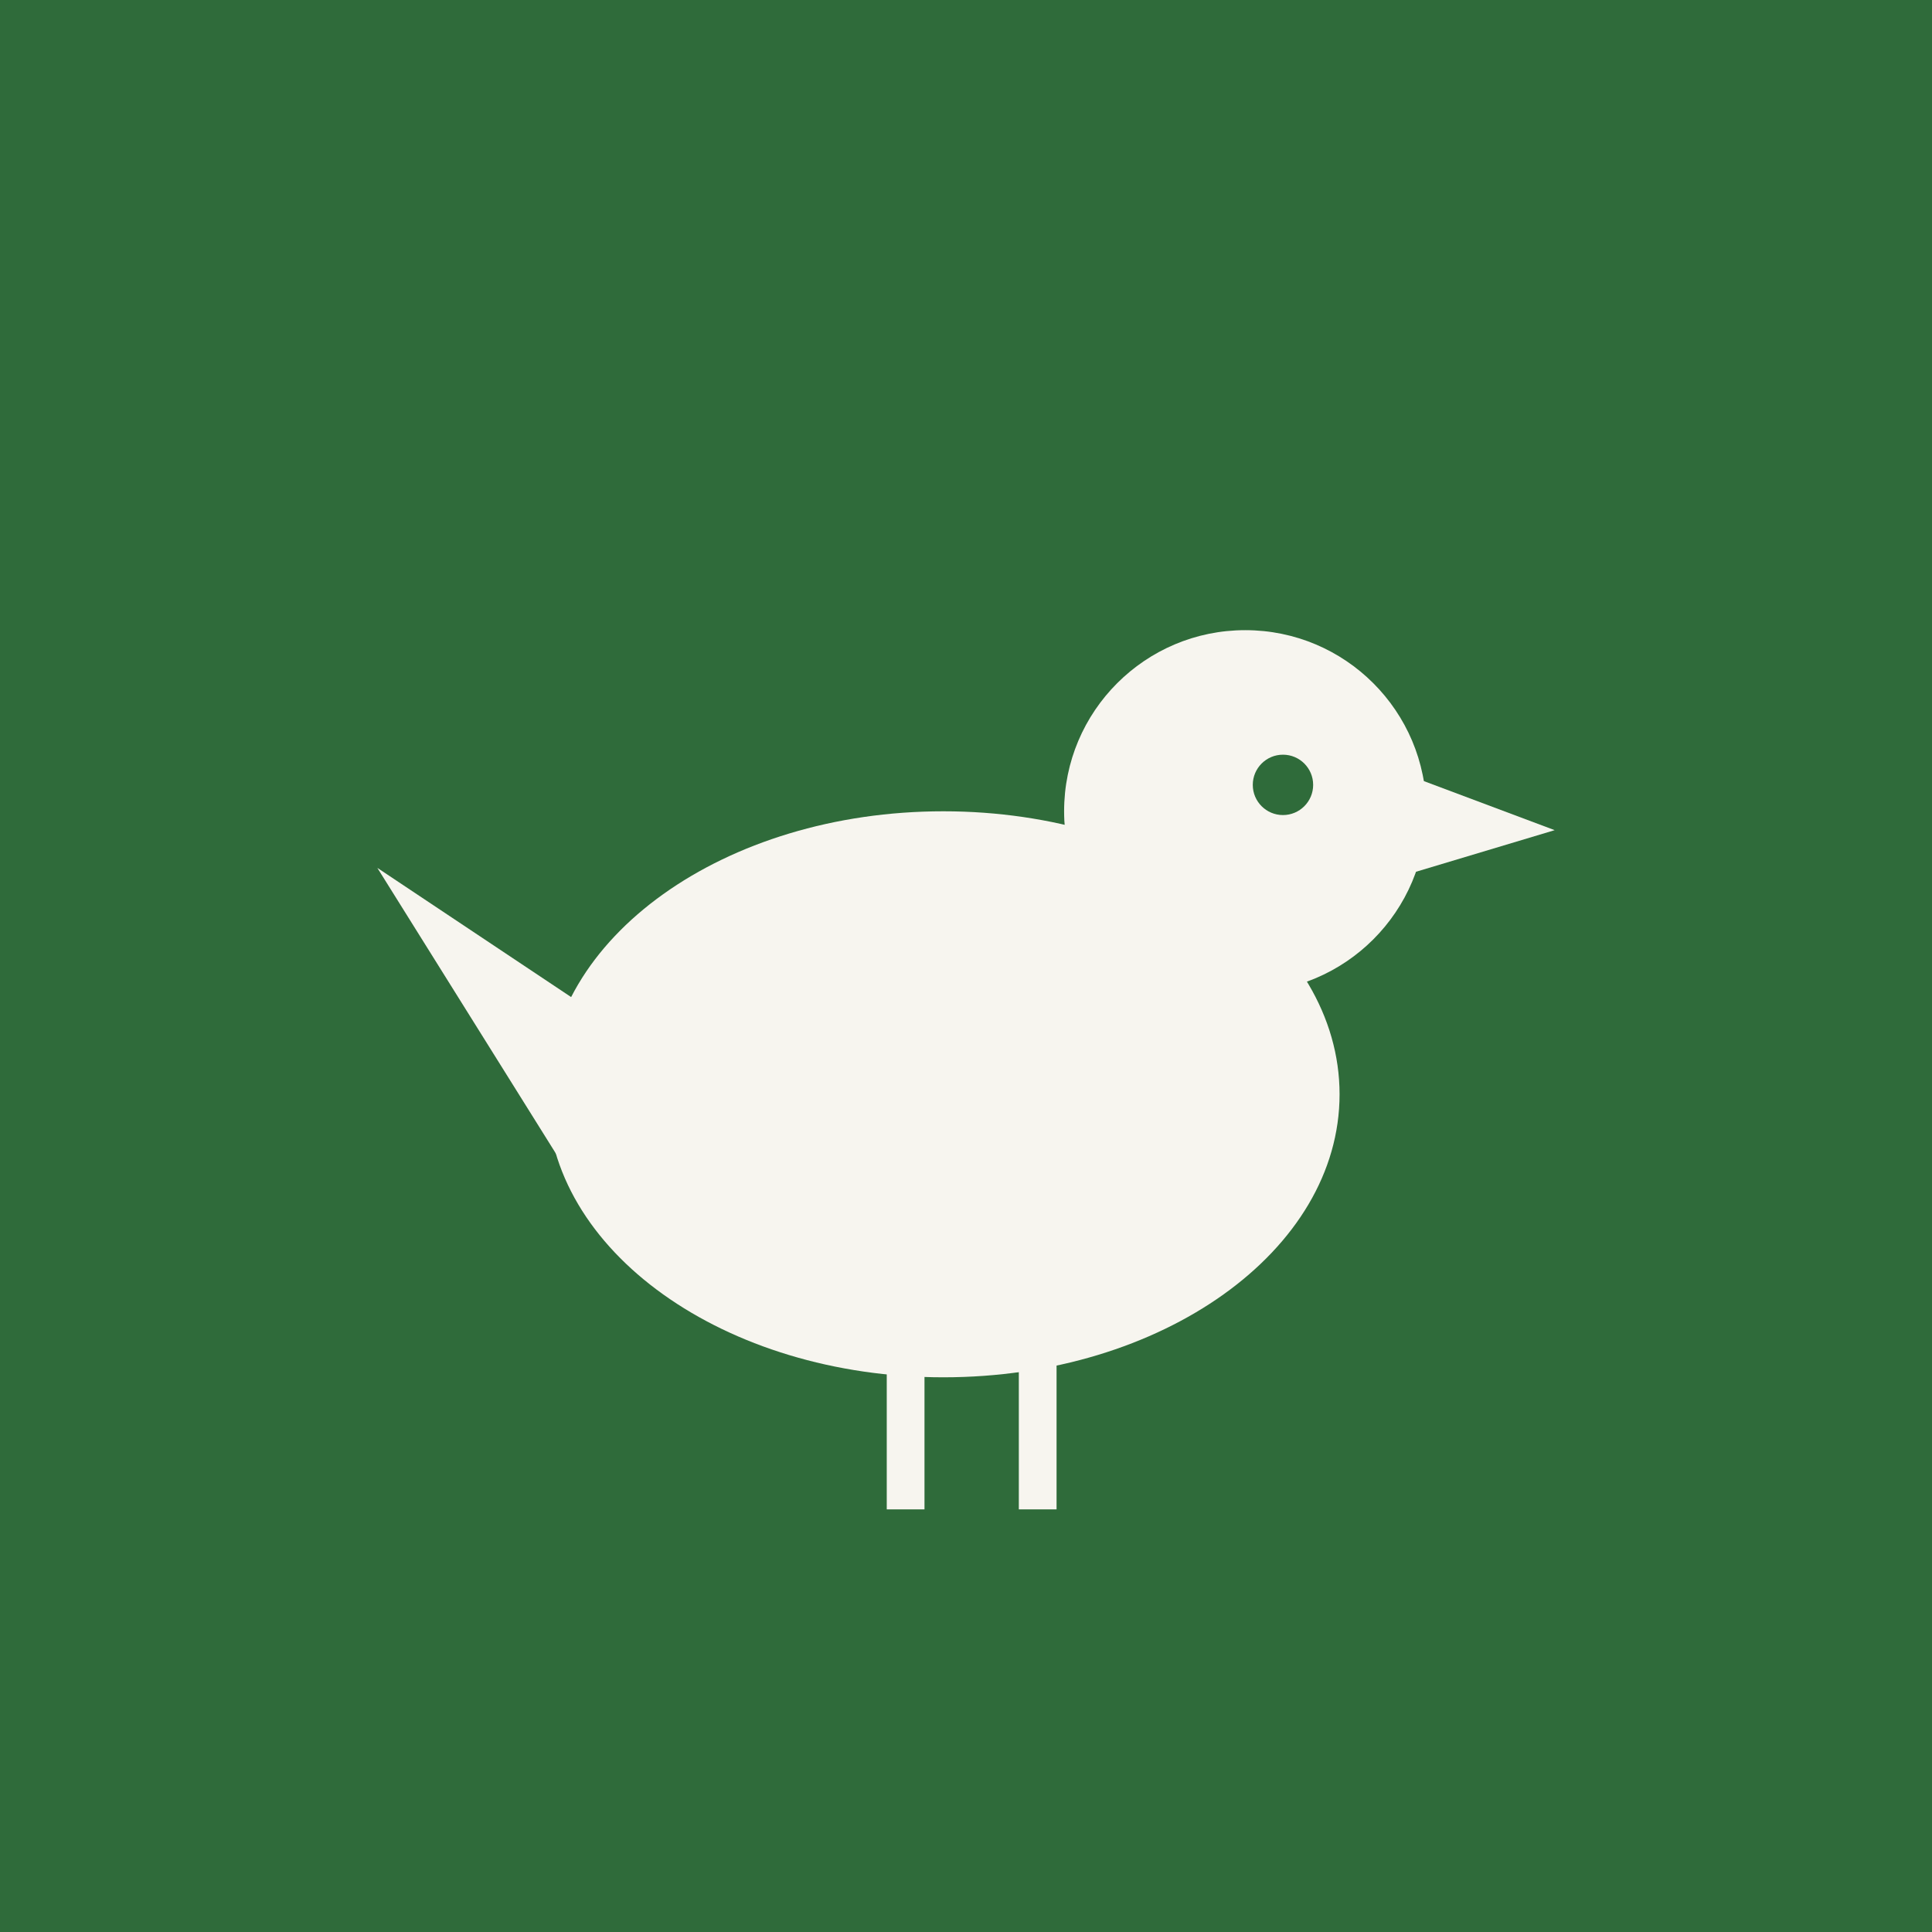
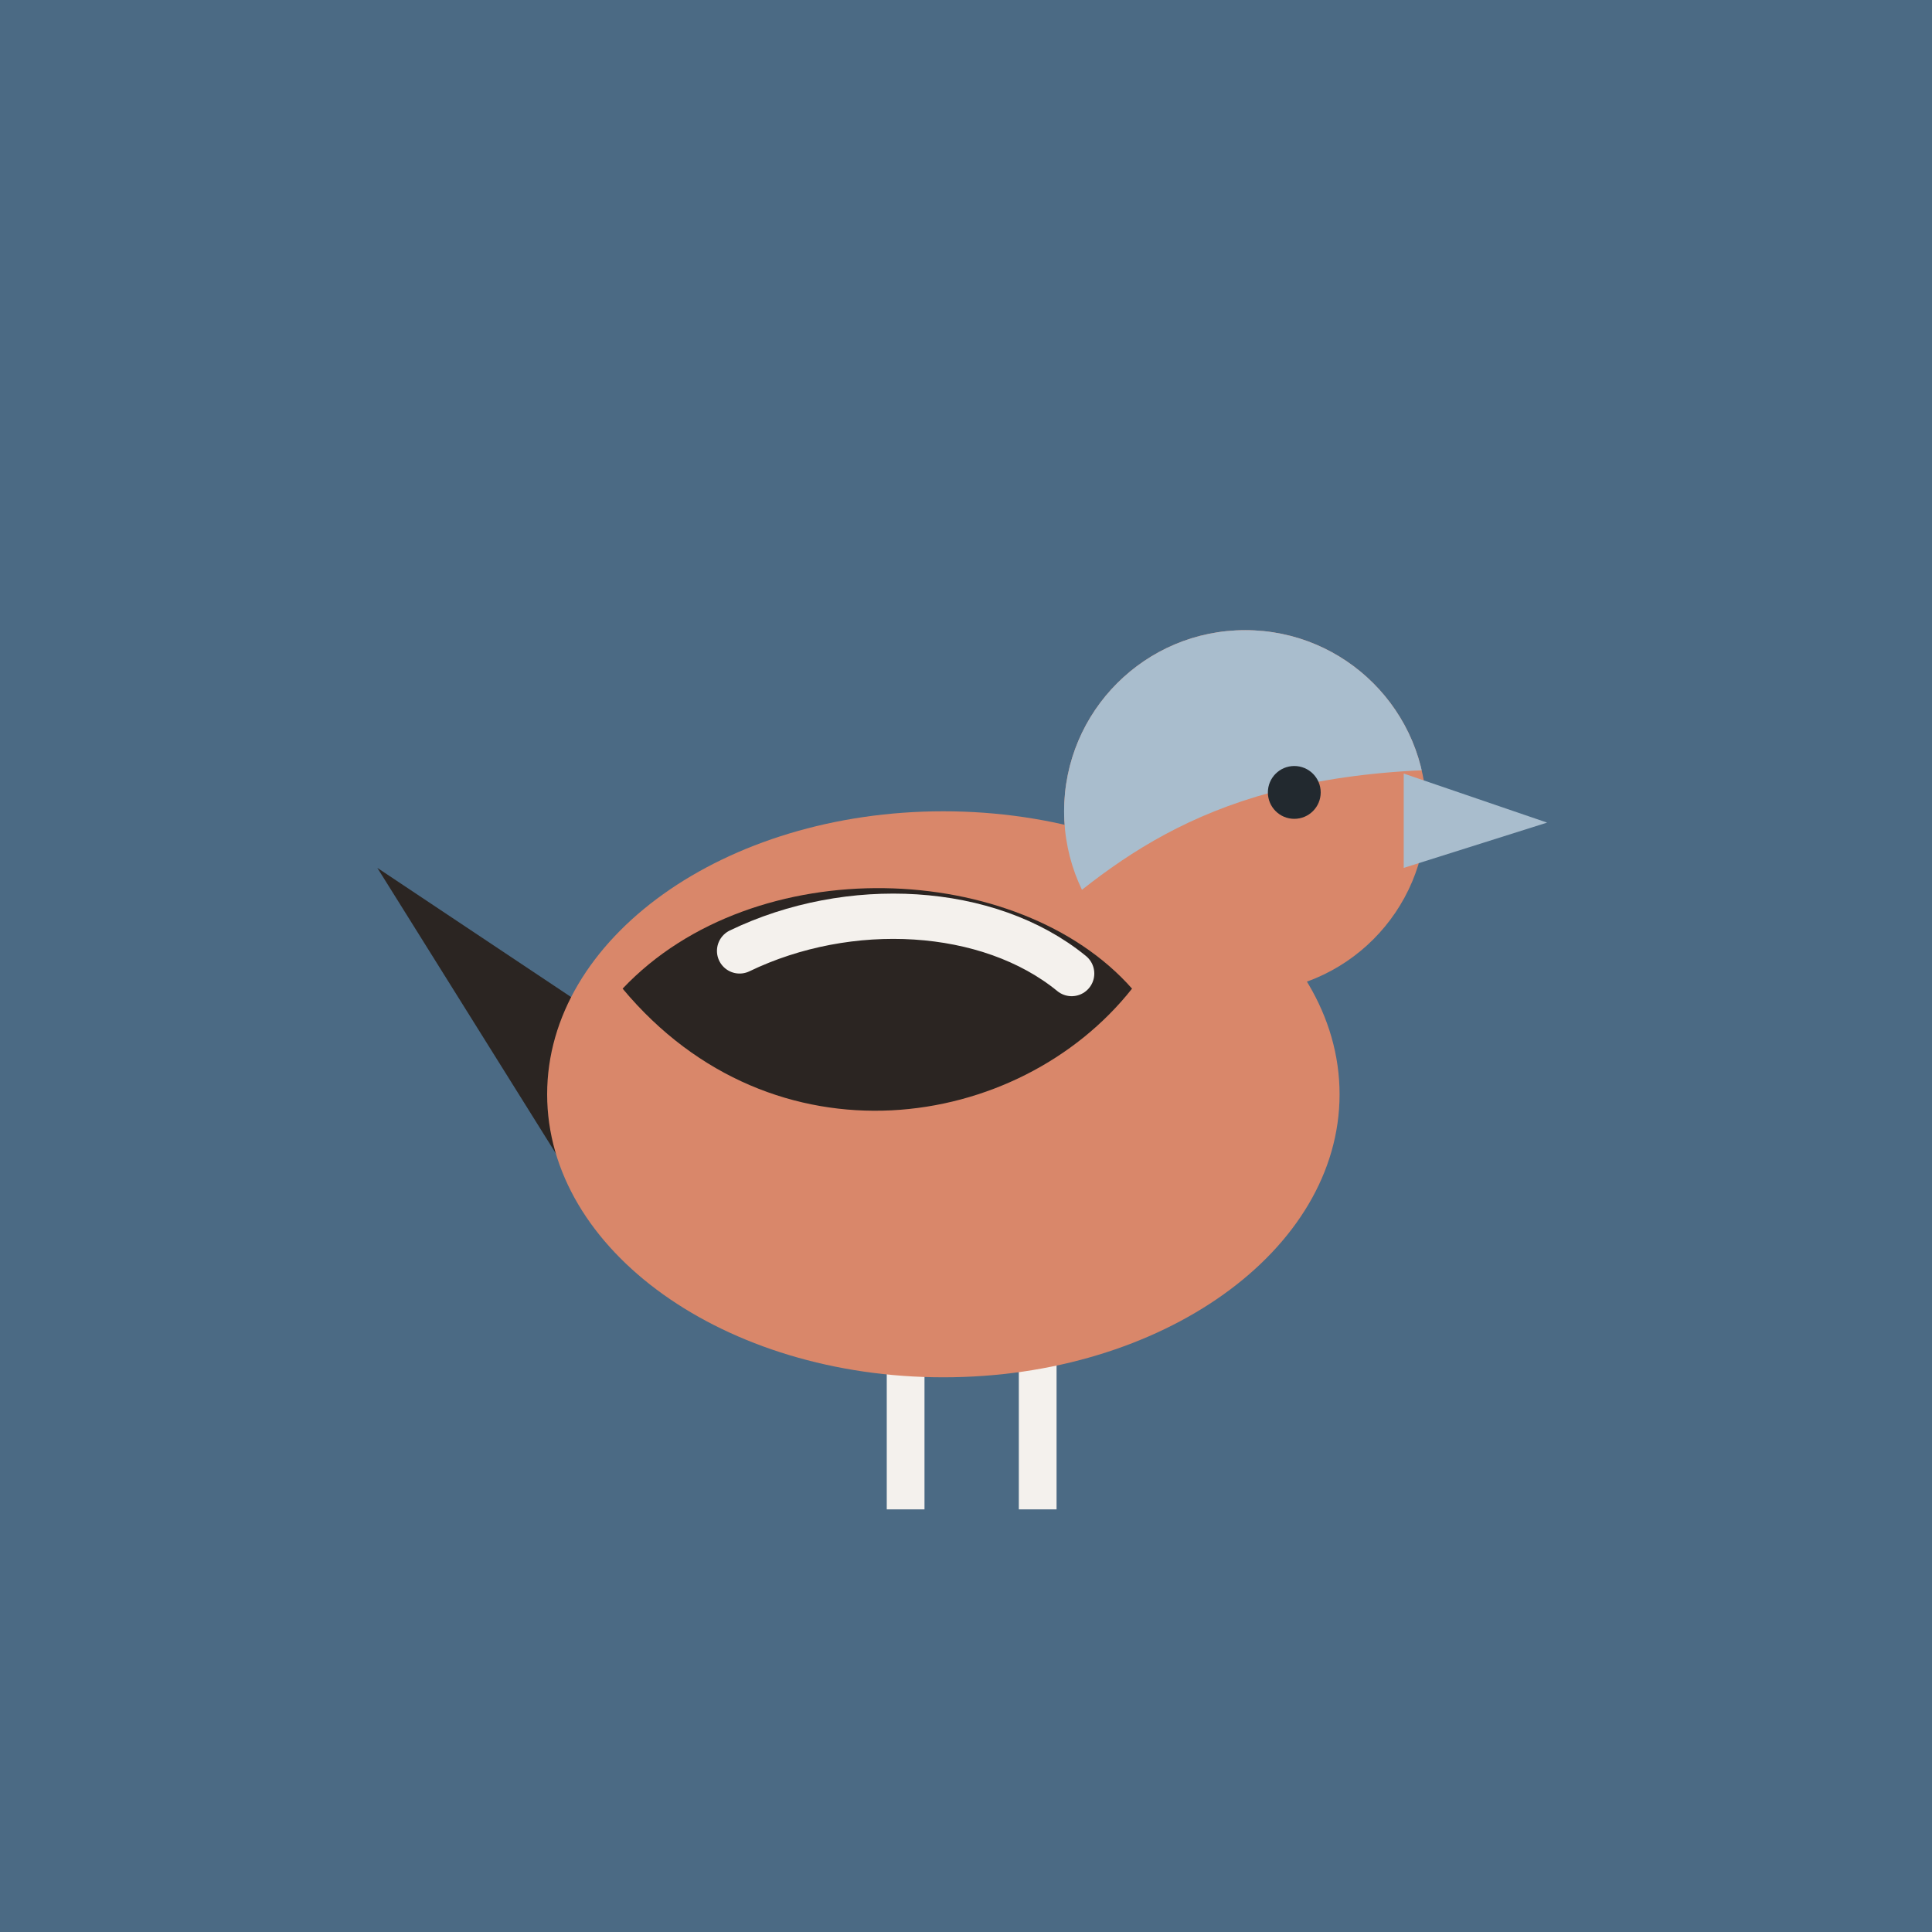
<svg xmlns="http://www.w3.org/2000/svg" viewBox="0 0 512 512">
-   <rect width="512" height="512" fill="#2f6b3a" />
-   <g fill="#f7f5ef">
-     <ellipse cx="250" cy="290" rx="105" ry="75" />
-     <circle cx="330" cy="215" r="48" />
-     <path d="M372 205 L412 220 L372 232 Z" />
-     <path d="M160 270 L100 230 L150 310 Z" />
-     <rect x="235" y="355" width="10" height="45" />
-     <rect x="270" y="355" width="10" height="45" />
-   </g>
-   <circle cx="340" cy="208" r="8" fill="#2f6b3a" />
+   <defs>
+     <clipPath id="kop">
+       <circle cx="330" cy="215" r="48" />
+     </clipPath>
+   </defs>
+   <rect width="512" height="512" fill="#4b6a84" />
+   <path d="M160 270 L100 230 L150 310 Z" fill="#2b2522" />
+   <rect x="235" y="355" width="10" height="45" fill="#f4f1ed" />
+   <rect x="270" y="355" width="10" height="45" fill="#f4f1ed" />
+   <ellipse cx="250" cy="290" rx="105" ry="75" fill="#d9876a" />
+   <circle cx="330" cy="215" r="48" fill="#d9876a" />
+   <path d="M270 250 C295 228 320 206 380 204 L380 150 L270 150 Z" fill="#a9bdcd" clip-path="url(#kop)" />
+   <path d="M165 262 C200 225 270 228 300 262 C270 300 205 310 165 262 Z" fill="#2b2522" />
+   <path d="M196 252 C225 238 262 240 284 258" fill="none" stroke="#f4f1ed" stroke-width="12" stroke-linecap="round" />
+   <path d="M372 205 L410 218 L372 230 Z" fill="#a9bdcd" />
+   <circle cx="343" cy="210" r="7" fill="#22292f" />
</svg>
